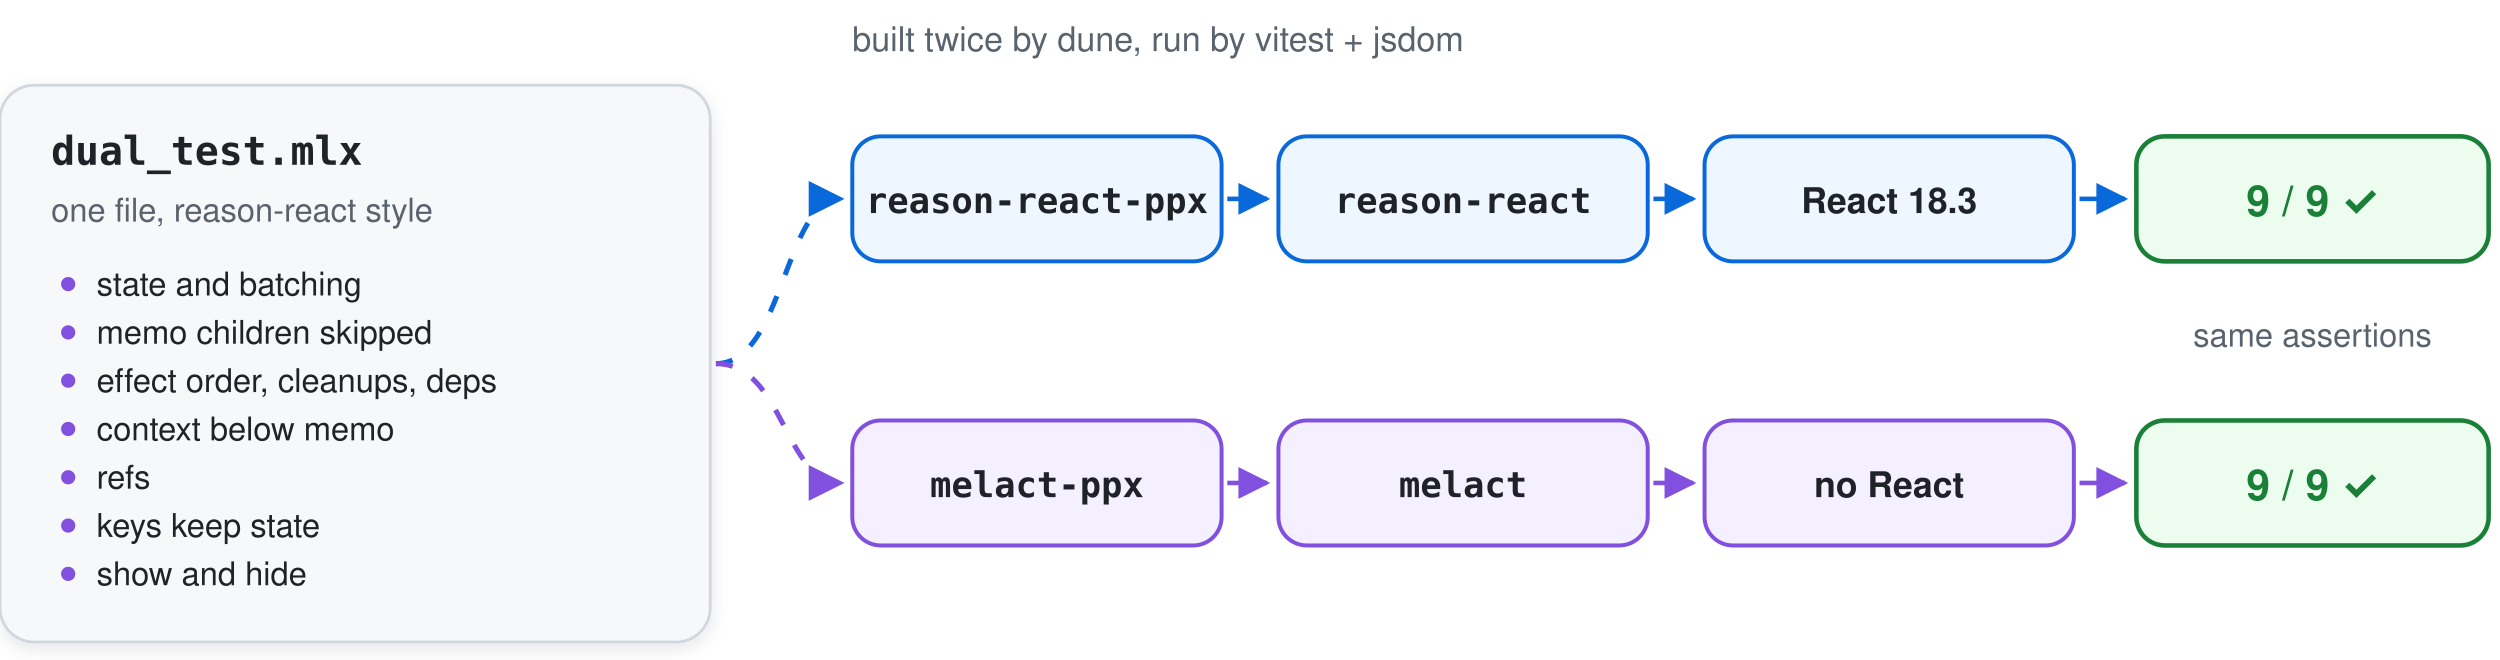
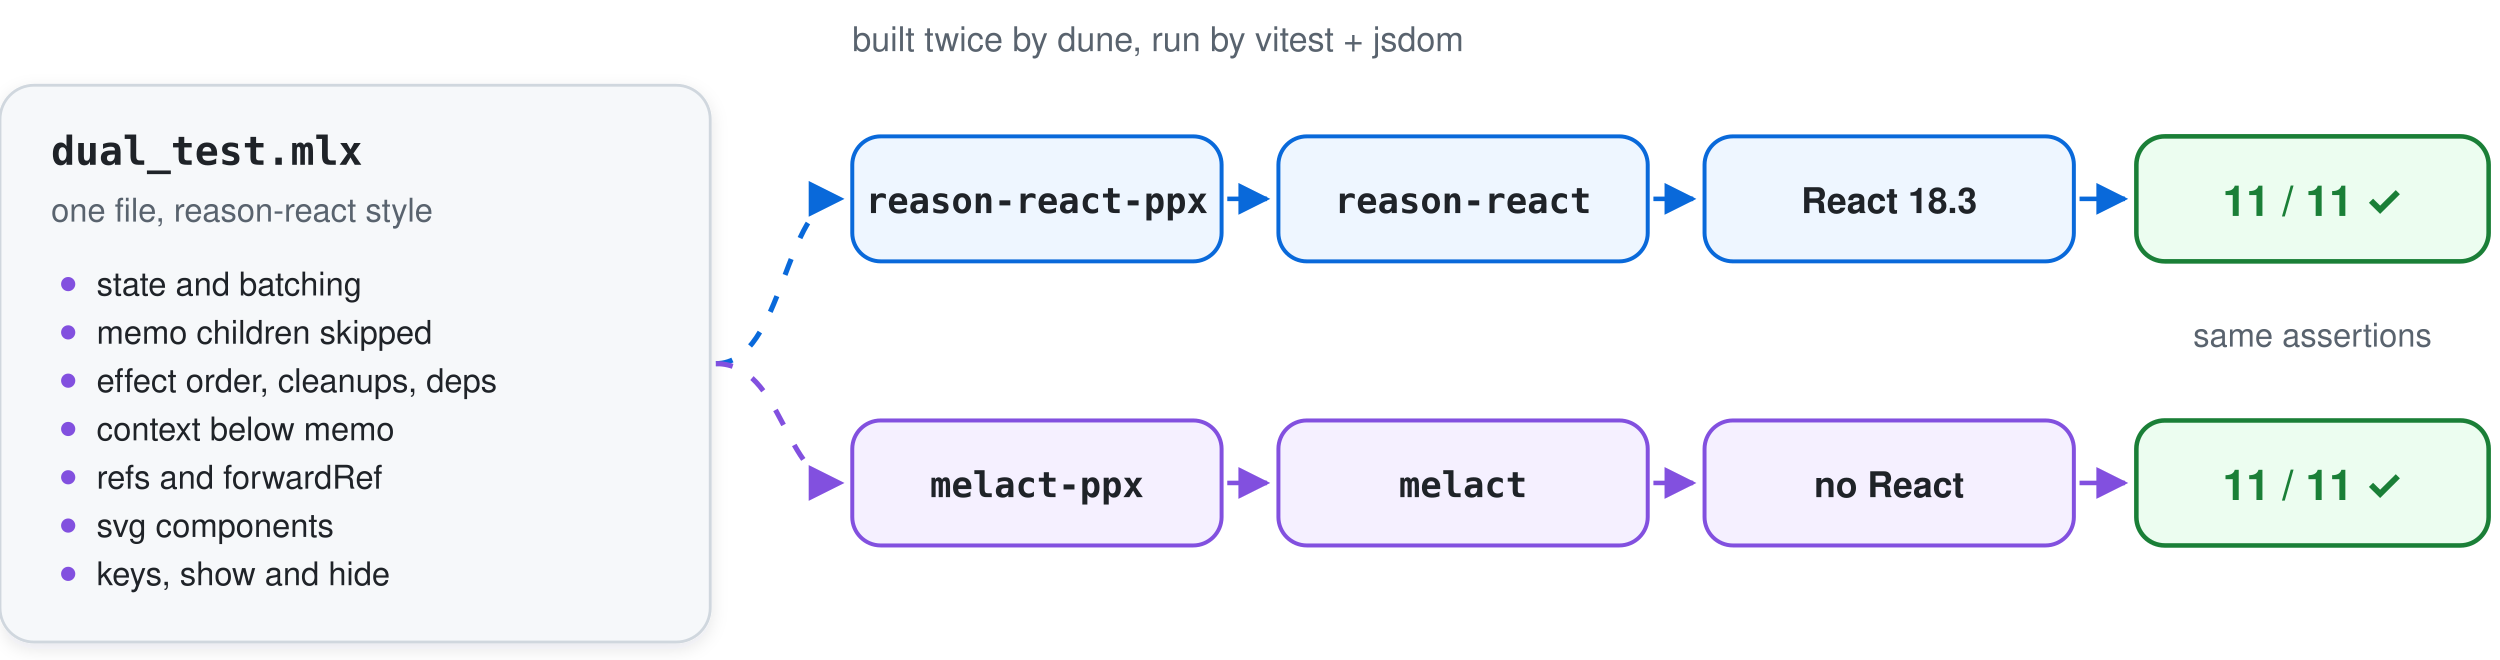
- <svg xmlns="http://www.w3.org/2000/svg" viewBox="0 0 880 232" width="880" height="232" role="img" aria-label="One test file in reason-react style is built twice: with reason-react-ppx, reason-react and React 18.3, and with melact-ppx and melact; the same 9 assertions pass in both">
+ <svg xmlns="http://www.w3.org/2000/svg" viewBox="0 0 880 232" width="880" height="232" role="img" aria-label="One test file in reason-react style is built twice: with reason-react-ppx, reason-react and React 18.3, and with melact-ppx and melact; the same 11 tests pass in both">
  <style>text { font-family: -apple-system, BlinkMacSystemFont, 'Segoe UI', Helvetica, Arial, sans-serif; fill: #1f2328; }.mono { font-family: ui-monospace, SFMono-Regular, Menlo, Consolas, monospace; white-space: pre; }.muted { fill: #59636e; } .faint { fill: #8c959f; }.accent { fill: #8250df; } .green { fill: #1a7f37; }.orange { fill: #bc4c00; } .blue { fill: #0969da; }.flow { stroke-dasharray: 6 8; animation: flow 1.1s linear infinite; }@keyframes flow { to { stroke-dashoffset: -28; } }.pulse { animation: pulse 2.2s ease-in-out infinite; }@keyframes pulse { 0%, 100% { opacity: 1; } 50% { opacity: 0.35; } }@media (prefers-reduced-motion: reduce) { .flow, .pulse { animation: none; } }</style>
  <defs>
    <marker id="arrow-muted" viewBox="0 0 10 10" refX="9" refY="5" markerWidth="7" markerHeight="7" orient="auto-start-reverse">
      <path d="M0,0 L10,5 L0,10 z" fill="#59636e" />
    </marker>
    <marker id="arrow-accent" viewBox="0 0 10 10" refX="9" refY="5" markerWidth="7" markerHeight="7" orient="auto-start-reverse">
      <path d="M0,0 L10,5 L0,10 z" fill="#8250df" />
    </marker>
    <marker id="arrow-green" viewBox="0 0 10 10" refX="9" refY="5" markerWidth="7" markerHeight="7" orient="auto-start-reverse">
      <path d="M0,0 L10,5 L0,10 z" fill="#1a7f37" />
    </marker>
    <marker id="arrow-orange" viewBox="0 0 10 10" refX="9" refY="5" markerWidth="7" markerHeight="7" orient="auto-start-reverse">
      <path d="M0,0 L10,5 L0,10 z" fill="#bc4c00" />
    </marker>
    <marker id="arrow-blue" viewBox="0 0 10 10" refX="9" refY="5" markerWidth="7" markerHeight="7" orient="auto-start-reverse">
      <path d="M0,0 L10,5 L0,10 z" fill="#0969da" />
    </marker>
    <filter id="lift" x="-5%" y="-5%" width="110%" height="125%">
      <feDropShadow dx="0" dy="2" stdDeviation="3" flood-color="#1f2328" flood-opacity="0.10" />
    </filter>
    <linearGradient id="glow" x1="0" y1="0" x2="1" y2="0">
      <stop offset="0" stop-color="#8250df" />
      <stop offset="1" stop-color="#0969da" />
    </linearGradient>
  </defs>
  <rect x="0" y="30" width="250" height="196" rx="12" fill="#f6f8fa" stroke="#d0d7de" stroke-width="1" filter="url(#lift)" />
  <text x="18" y="58" font-size="14" xml:space="preserve" class="mono" font-weight="700">dual_test.mlx</text>
  <text x="18" y="78" font-size="11.5" xml:space="preserve" class="muted">one file, reason-react style</text>
  <circle cx="24" cy="100" r="2.5" fill="#8250df" />
  <text x="34" y="104" font-size="11.5" xml:space="preserve">state and batching</text>
  <circle cx="24" cy="117" r="2.5" fill="#8250df" />
  <text x="34" y="121" font-size="11.5" xml:space="preserve">memo children skipped</text>
  <circle cx="24" cy="134" r="2.5" fill="#8250df" />
  <text x="34" y="138" font-size="11.5" xml:space="preserve">effect order, cleanups, deps</text>
  <circle cx="24" cy="151" r="2.5" fill="#8250df" />
  <text x="34" y="155" font-size="11.5" xml:space="preserve">context below memo</text>
  <circle cx="24" cy="168" r="2.5" fill="#8250df" />
-   <text x="34" y="172" font-size="11.5" xml:space="preserve">refs</text>
+   <text x="34" y="172" font-size="11.5" xml:space="preserve">refs and forwardRef</text>
  <circle cx="24" cy="185" r="2.5" fill="#8250df" />
-   <text x="34" y="189" font-size="11.5" xml:space="preserve">keys keep state</text>
+   <text x="34" y="189" font-size="11.5" xml:space="preserve">svg components</text>
  <circle cx="24" cy="202" r="2.5" fill="#8250df" />
-   <text x="34" y="206" font-size="11.5" xml:space="preserve">show and hide</text>
+   <text x="34" y="206" font-size="11.5" xml:space="preserve">keys, show and hide</text>
  <path d="M252,128 C276,128 276,70 296,70" fill="none" stroke="#0969da" stroke-width="1.8" marker-end="url(#arrow-blue)" class="flow" />
  <rect x="300" y="48" width="130" height="44" rx="10" fill="#eef6ff" stroke="#0969da" stroke-width="1.4" />
  <text x="365" y="75" font-size="12.5" xml:space="preserve" class="mono" font-weight="600" text-anchor="middle">reason-react-ppx</text>
  <line x1="432" y1="70" x2="446" y2="70" stroke="#0969da" stroke-width="1.6" marker-end="url(#arrow-blue)" />
  <rect x="450" y="48" width="130" height="44" rx="10" fill="#eef6ff" stroke="#0969da" stroke-width="1.4" />
  <text x="515" y="75" font-size="12.5" xml:space="preserve" class="mono" font-weight="600" text-anchor="middle">reason-react</text>
  <line x1="582" y1="70" x2="596" y2="70" stroke="#0969da" stroke-width="1.6" marker-end="url(#arrow-blue)" />
  <rect x="600" y="48" width="130" height="44" rx="10" fill="#eef6ff" stroke="#0969da" stroke-width="1.4" />
  <text x="665" y="75" font-size="12.5" xml:space="preserve" font-weight="600" text-anchor="middle">React 18.3</text>
  <line x1="732" y1="70" x2="748" y2="70" stroke="#0969da" stroke-width="1.6" marker-end="url(#arrow-blue)" />
  <rect x="752" y="48" width="124" height="44" rx="10" fill="#ecfdf0" stroke="#1a7f37" stroke-width="1.6" />
-   <text x="814" y="76" font-size="15" xml:space="preserve" class="green" font-weight="700" text-anchor="middle">9 / 9 ✓</text>
+   <text x="814" y="76" font-size="15" xml:space="preserve" class="green" font-weight="700" text-anchor="middle">11 / 11 ✓</text>
  <path d="M252,128 C276,128 276,170 296,170" fill="none" stroke="#8250df" stroke-width="1.8" marker-end="url(#arrow-accent)" class="flow" />
  <rect x="300" y="148" width="130" height="44" rx="10" fill="#f5f0ff" stroke="#8250df" stroke-width="1.4" />
  <text x="365" y="175" font-size="12.5" xml:space="preserve" class="mono" font-weight="600" text-anchor="middle">melact-ppx</text>
  <line x1="432" y1="170" x2="446" y2="170" stroke="#8250df" stroke-width="1.6" marker-end="url(#arrow-accent)" />
  <rect x="450" y="148" width="130" height="44" rx="10" fill="#f5f0ff" stroke="#8250df" stroke-width="1.4" />
  <text x="515" y="175" font-size="12.5" xml:space="preserve" class="mono" font-weight="600" text-anchor="middle">melact</text>
  <line x1="582" y1="170" x2="596" y2="170" stroke="#8250df" stroke-width="1.6" marker-end="url(#arrow-accent)" />
  <rect x="600" y="148" width="130" height="44" rx="10" fill="#f5f0ff" stroke="#8250df" stroke-width="1.4" />
  <text x="665" y="175" font-size="12.5" xml:space="preserve" font-weight="600" text-anchor="middle">no React</text>
  <line x1="732" y1="170" x2="748" y2="170" stroke="#8250df" stroke-width="1.6" marker-end="url(#arrow-accent)" />
  <rect x="752" y="148" width="124" height="44" rx="10" fill="#ecfdf0" stroke="#1a7f37" stroke-width="1.6" />
-   <text x="814" y="176" font-size="15" xml:space="preserve" class="green" font-weight="700" text-anchor="middle">9 / 9 ✓</text>
+   <text x="814" y="176" font-size="15" xml:space="preserve" class="green" font-weight="700" text-anchor="middle">11 / 11 ✓</text>
  <text x="814" y="122" font-size="11.5" xml:space="preserve" class="muted" text-anchor="middle">same assertions</text>
  <text x="300" y="18" font-size="12" xml:space="preserve" class="muted">built twice by dune, run by vitest + jsdom</text>
</svg>
